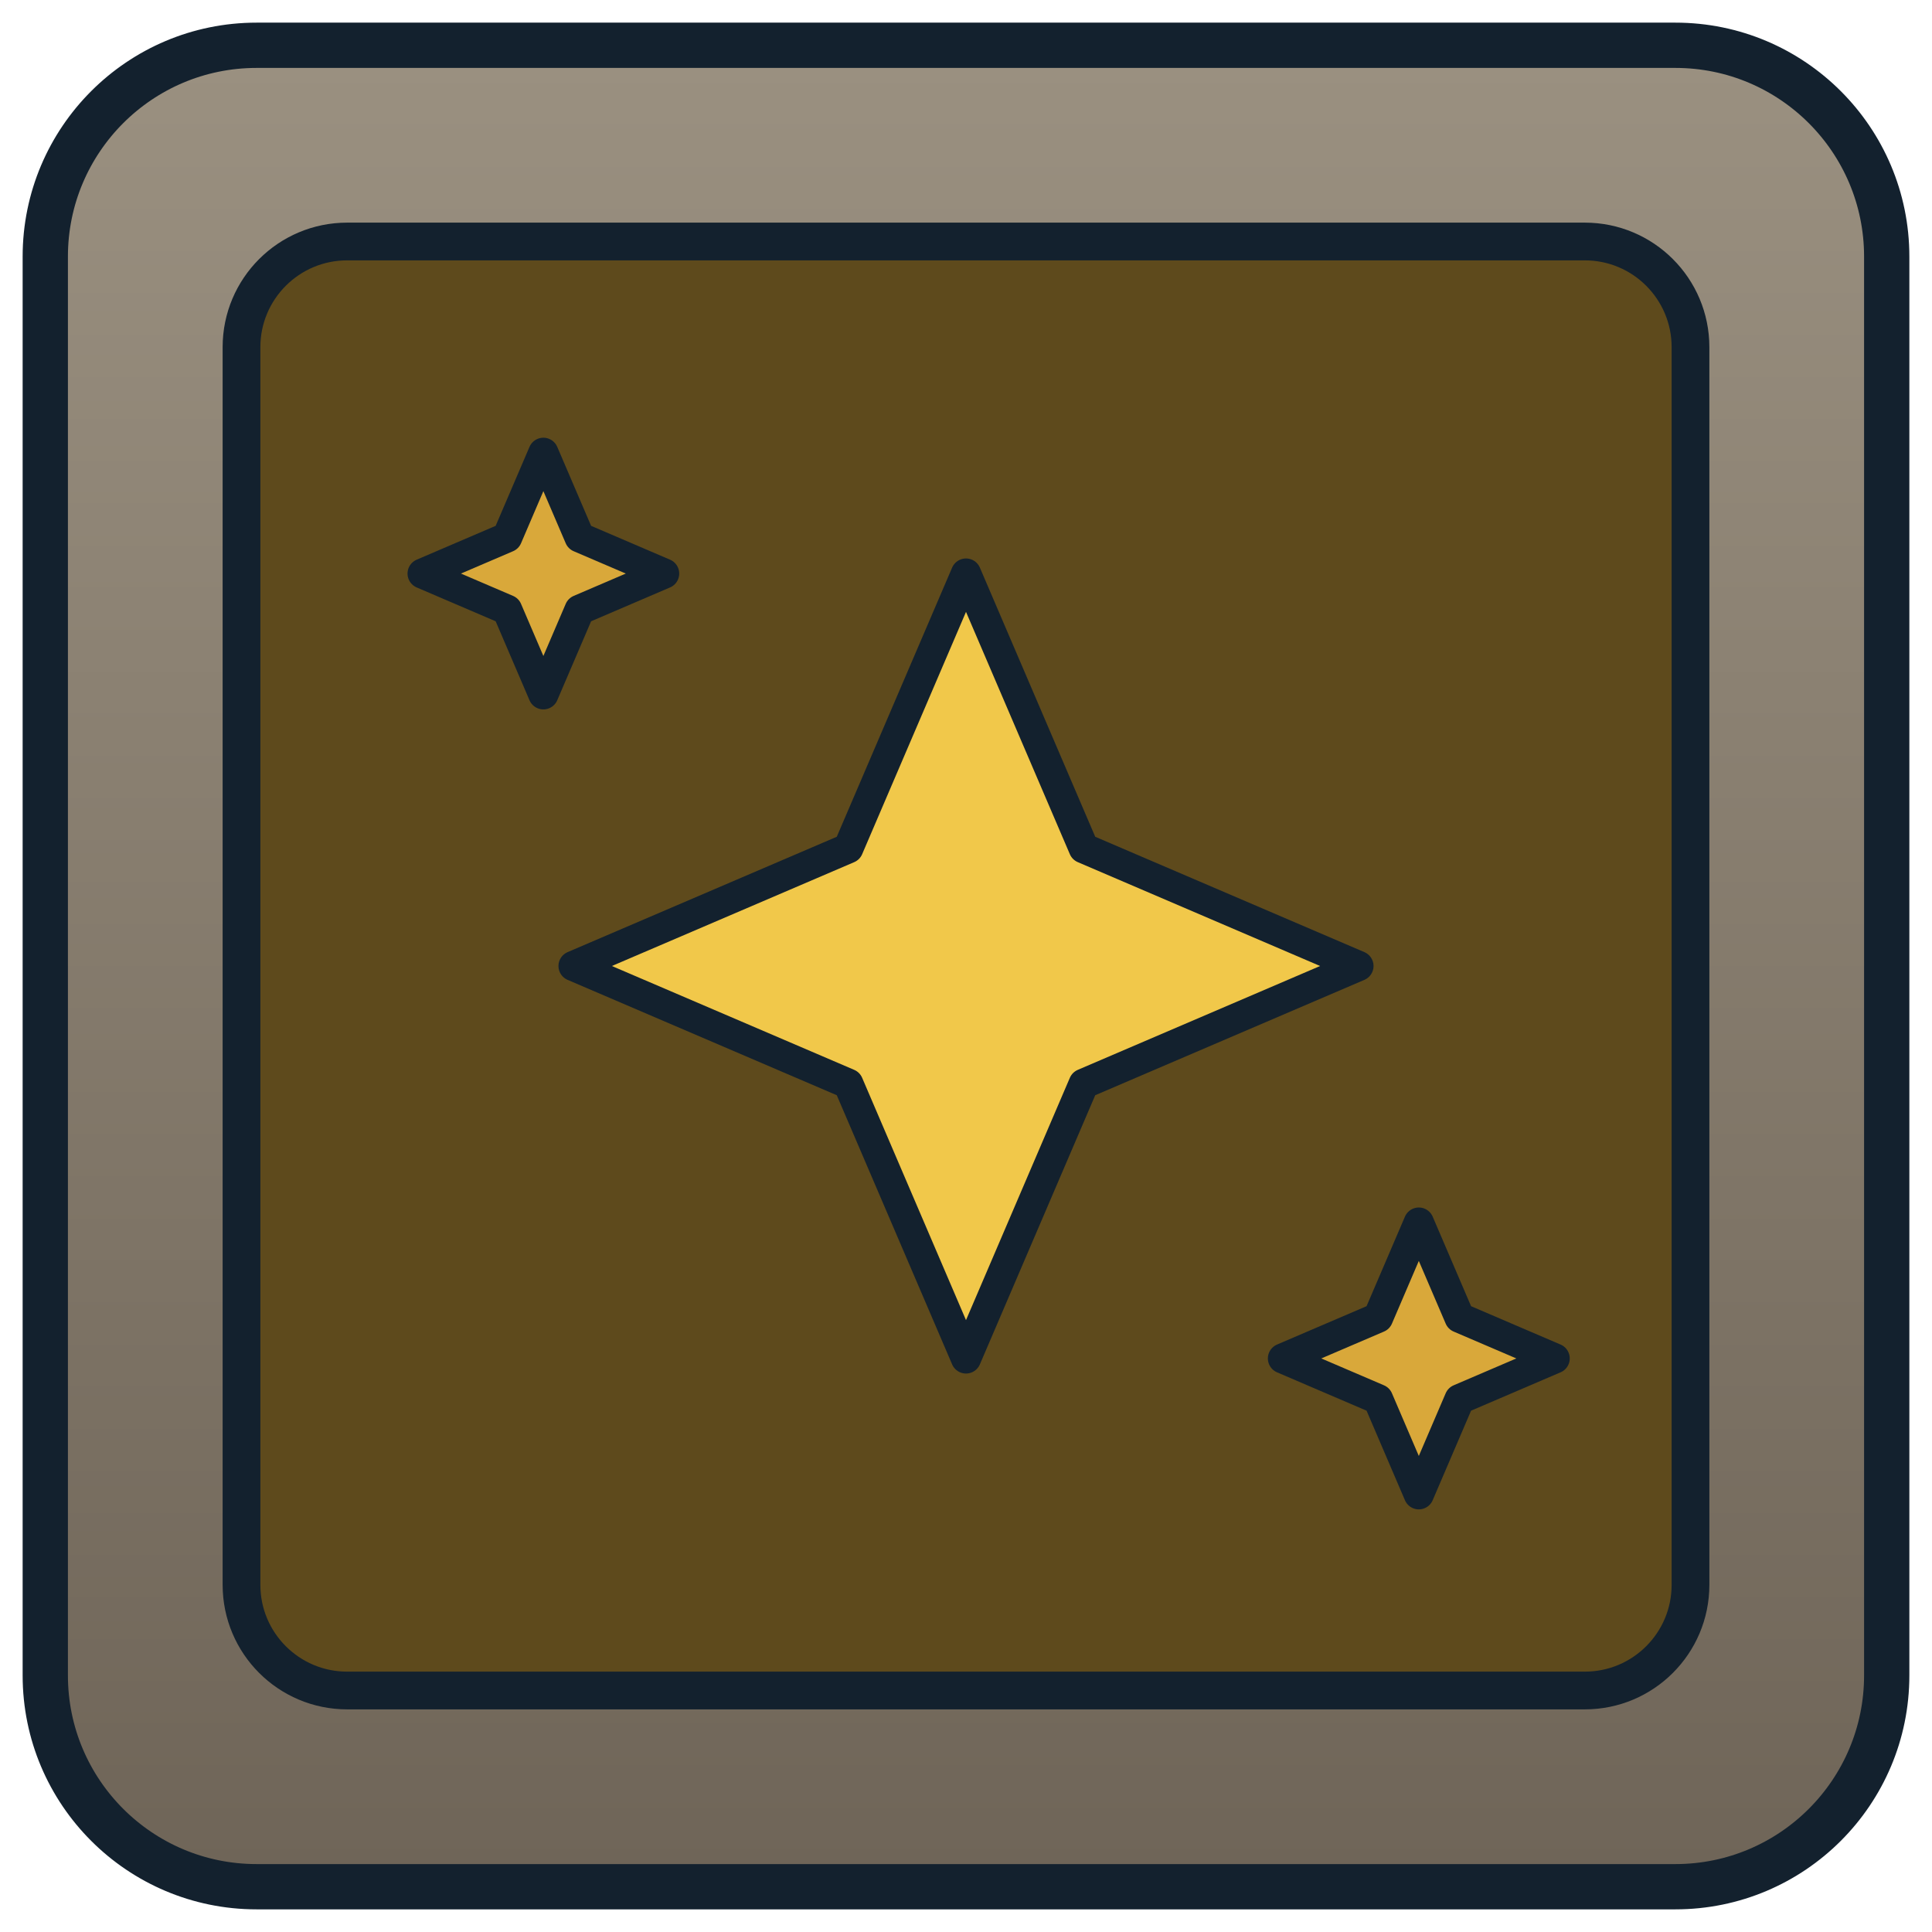
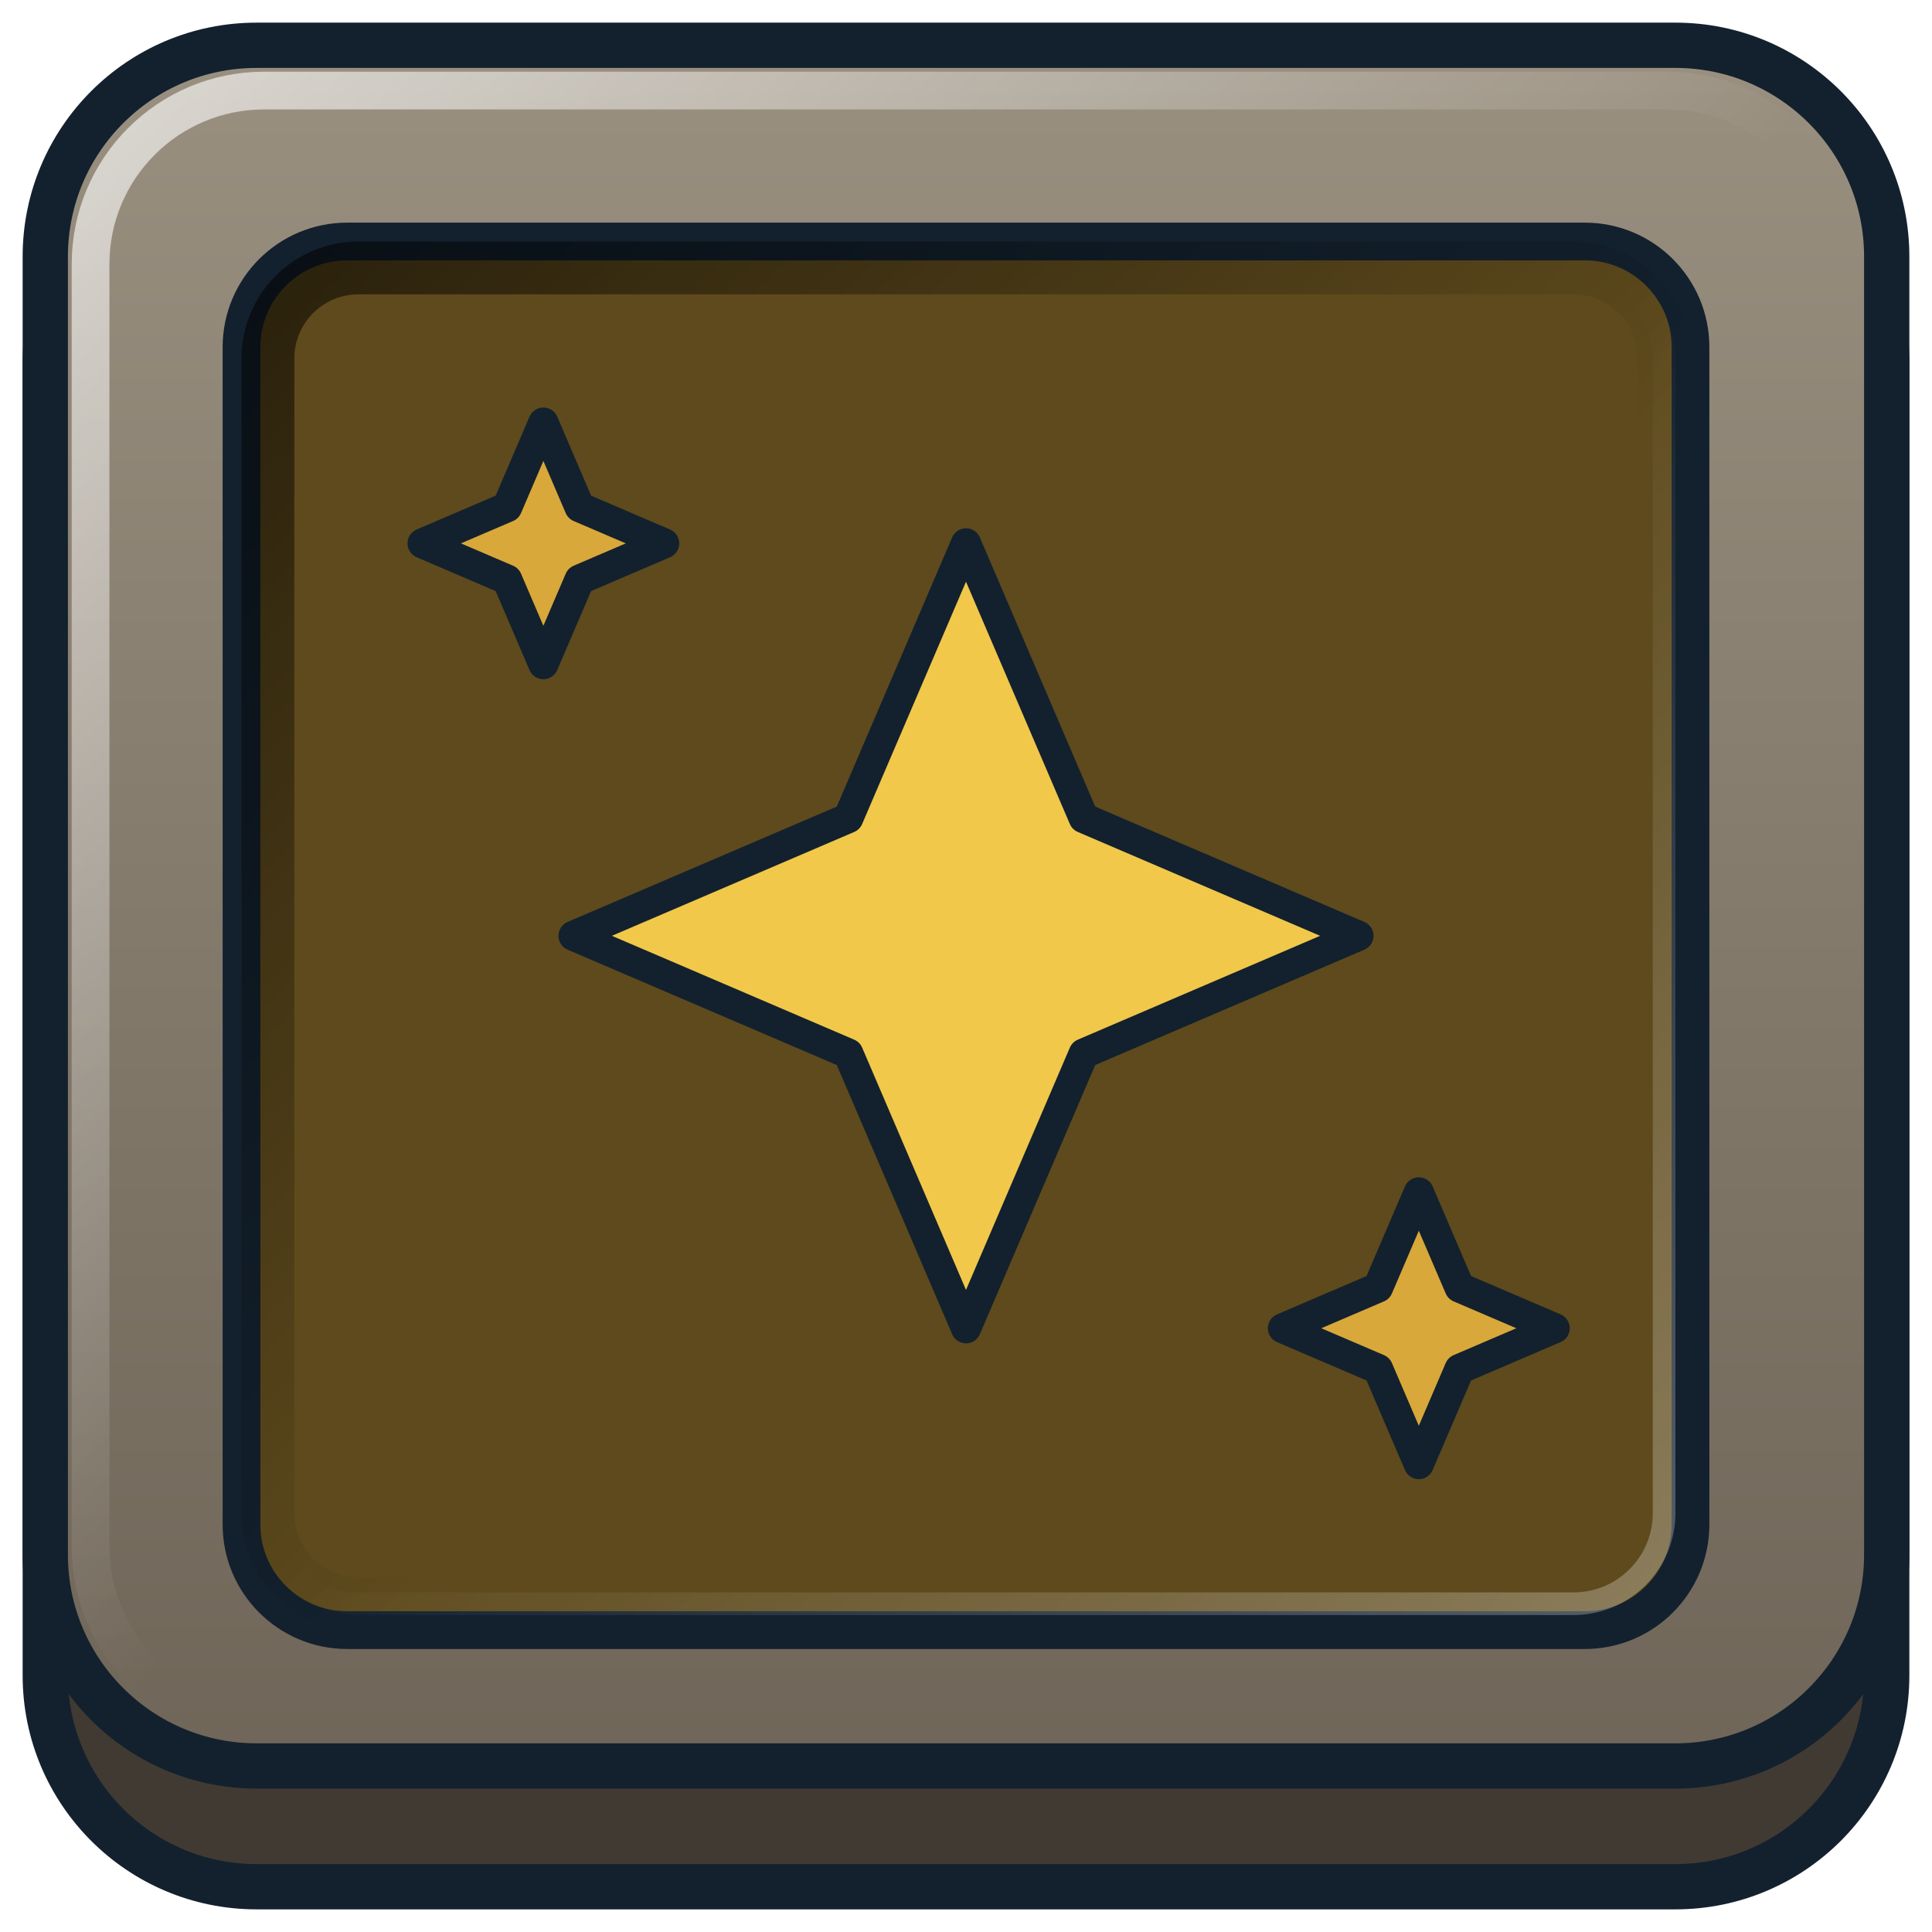
<svg xmlns="http://www.w3.org/2000/svg" viewBox="0 0 256 256" width="256" height="256">
  <defs>
    <linearGradient id="b" x1="0" y1="0" x2="0" y2="1">
      <stop offset="0" stop-color="#9a9080" />
      <stop offset="1" stop-color="#6f6558" />
    </linearGradient>
+     <linearGradient id="h" x1="0" y1="0" x2="1" y2="1">
+       <stop offset="0" stop-color="#ffffff" stop-opacity="0.65" />
+       <stop offset="0.5" stop-color="#ffffff" stop-opacity="0" />
+     </linearGradient>
+     <linearGradient id="s" x1="0" y1="0" x2="1" y2="1">
+       <stop offset="0" stop-color="#000000" stop-opacity="0.55" />
+       <stop offset="0.55" stop-color="#000000" stop-opacity="0" />
+     </linearGradient>
+     <linearGradient id="r" x1="0" y1="0" x2="1" y2="1">
+       <stop offset="0.5" stop-color="#ffffff" stop-opacity="0" />
+       <stop offset="1" stop-color="#ffffff" stop-opacity="0.28" />
+     </linearGradient>
    <clipPath id="c">
-       <rect x="32" y="32" width="192" height="192" rx="14" />
+       <rect x="32" y="32" width="192" height="184" rx="14" />
    </clipPath>
  </defs>
-   <rect x="6" y="6" width="244" height="244" rx="28" fill="url(#b)" stroke="#13212e" stroke-width="6" />
-   <rect x="32" y="32" width="192" height="192" rx="14" fill="#5e4a1c" stroke="#13212e" stroke-width="5" />
-   <g clip-path="url(#c)" stroke-linejoin="round" stroke-linecap="round">
-     <path d="M128 76 L143.6 112.4 L180 128 L143.6 143.6 L128 180 L112.4 143.6 L76 128 L112.4 112.4 Z" fill="#f1c84a" stroke="#13212e" stroke-width="4" />
-     <path d="M72 60 L76.8 71.2 L88 76 L76.8 80.8 L72 92 L67.2 80.8 L56 76 L67.2 71.2 Z" fill="#d9a83a" stroke="#13212e" stroke-width="4" />
-     <path d="M188 162 L193.4 174.6 L206 180 L193.4 185.4 L188 198 L182.6 185.4 L170 180 L182.6 174.6 Z" fill="#d9a83a" stroke="#13212e" stroke-width="4" />
+   <rect x="6" y="20" width="244" height="230" rx="28" fill="#403a33" stroke="#13212e" stroke-width="6" />
+   <rect x="6" y="6" width="244" height="228" rx="28" fill="url(#b)" stroke="#13212e" stroke-width="6" />
+   <rect x="12" y="12" width="232" height="216" rx="23" fill="none" stroke="url(#h)" stroke-width="5" />
+   <rect x="32" y="32" width="192" height="184" rx="14" fill="#5e4a1c" stroke="#13212e" stroke-width="5" />
+   <rect x="35.5" y="35.5" width="185" height="177" rx="12" fill="none" stroke="url(#s)" stroke-width="7" />
+   <rect x="35.5" y="35.5" width="185" height="177" rx="12" fill="none" stroke="url(#r)" stroke-width="3" />
+   <g clip-path="url(#c)">
+     <g transform="translate(0,-4)" stroke-linejoin="round" stroke-linecap="round">
+       <path d="M128 76 L143.6 112.4 L180 128 L143.6 143.6 L128 180 L112.4 143.6 L76 128 L112.4 112.4 Z" fill="#f1c84a" stroke="#13212e" stroke-width="4" />
+       <path d="M72 60 L76.8 71.2 L88 76 L76.8 80.8 L72 92 L67.2 80.8 L56 76 L67.2 71.2 Z" fill="#d9a83a" stroke="#13212e" stroke-width="4" />
+       <path d="M188 162 L193.4 174.6 L206 180 L193.4 185.4 L188 198 L182.6 185.4 L170 180 L182.6 174.6 Z" fill="#d9a83a" stroke="#13212e" stroke-width="4" />
+     </g>
  </g>
</svg>
